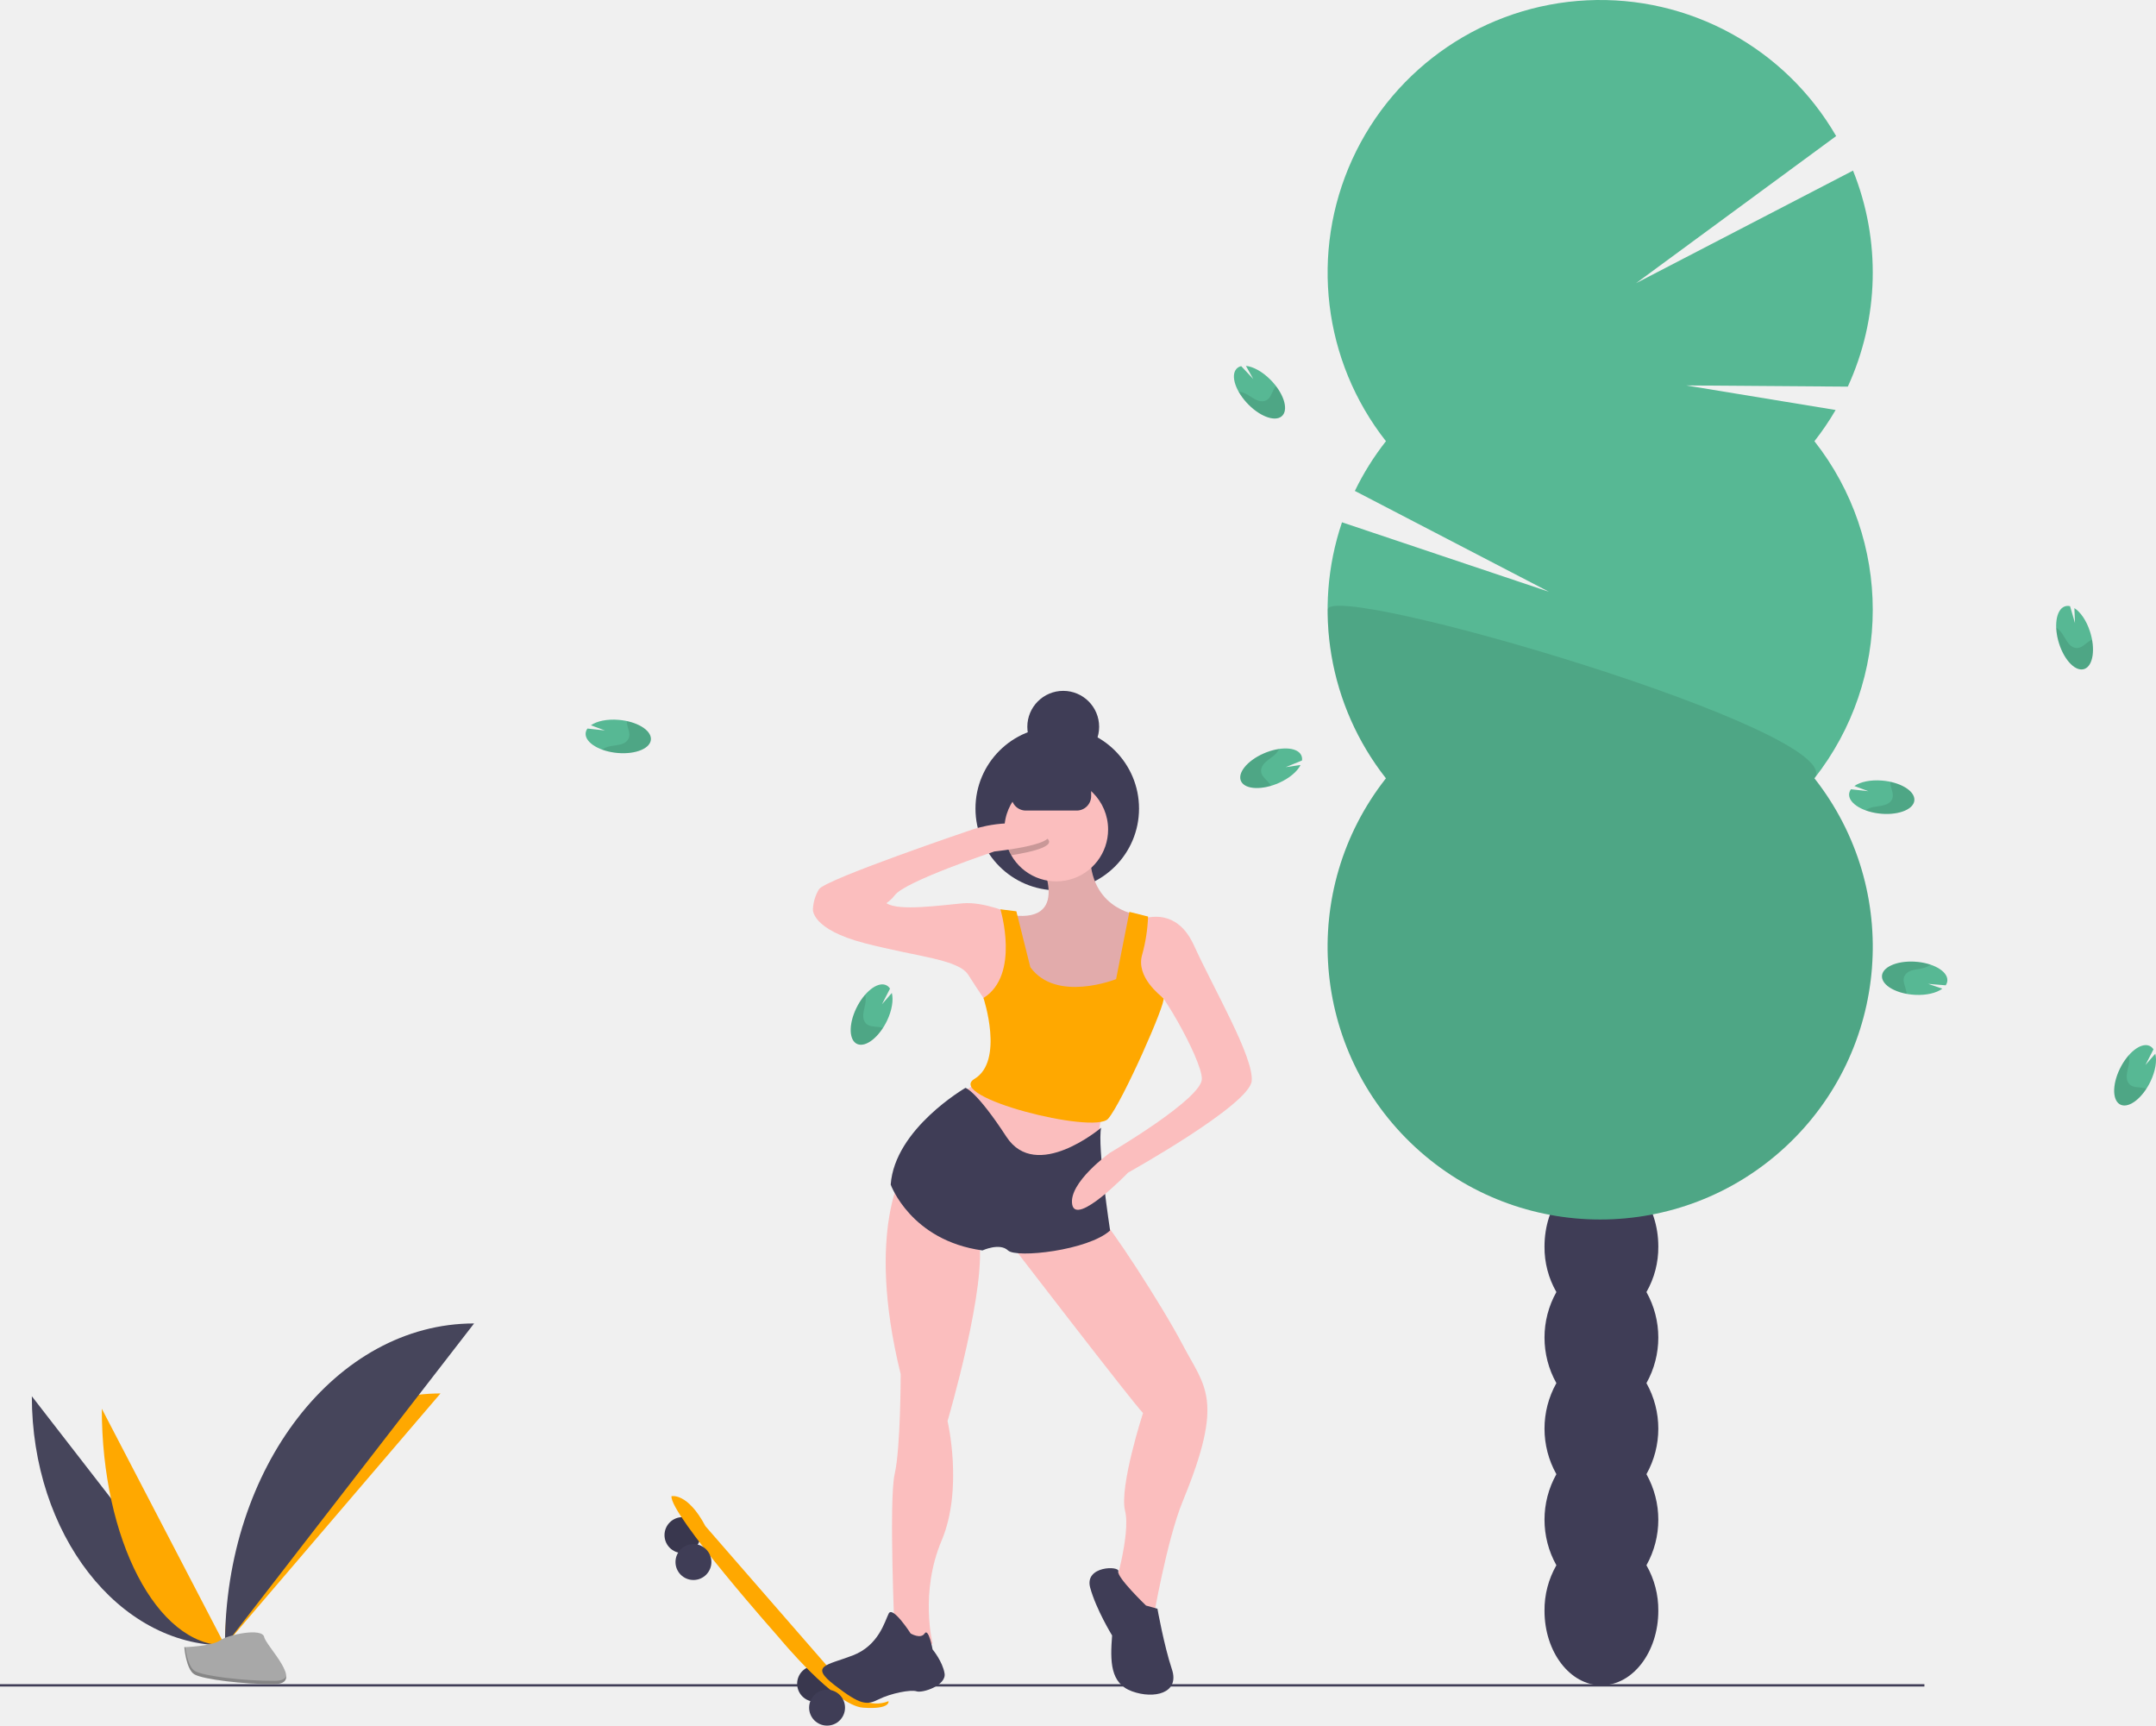
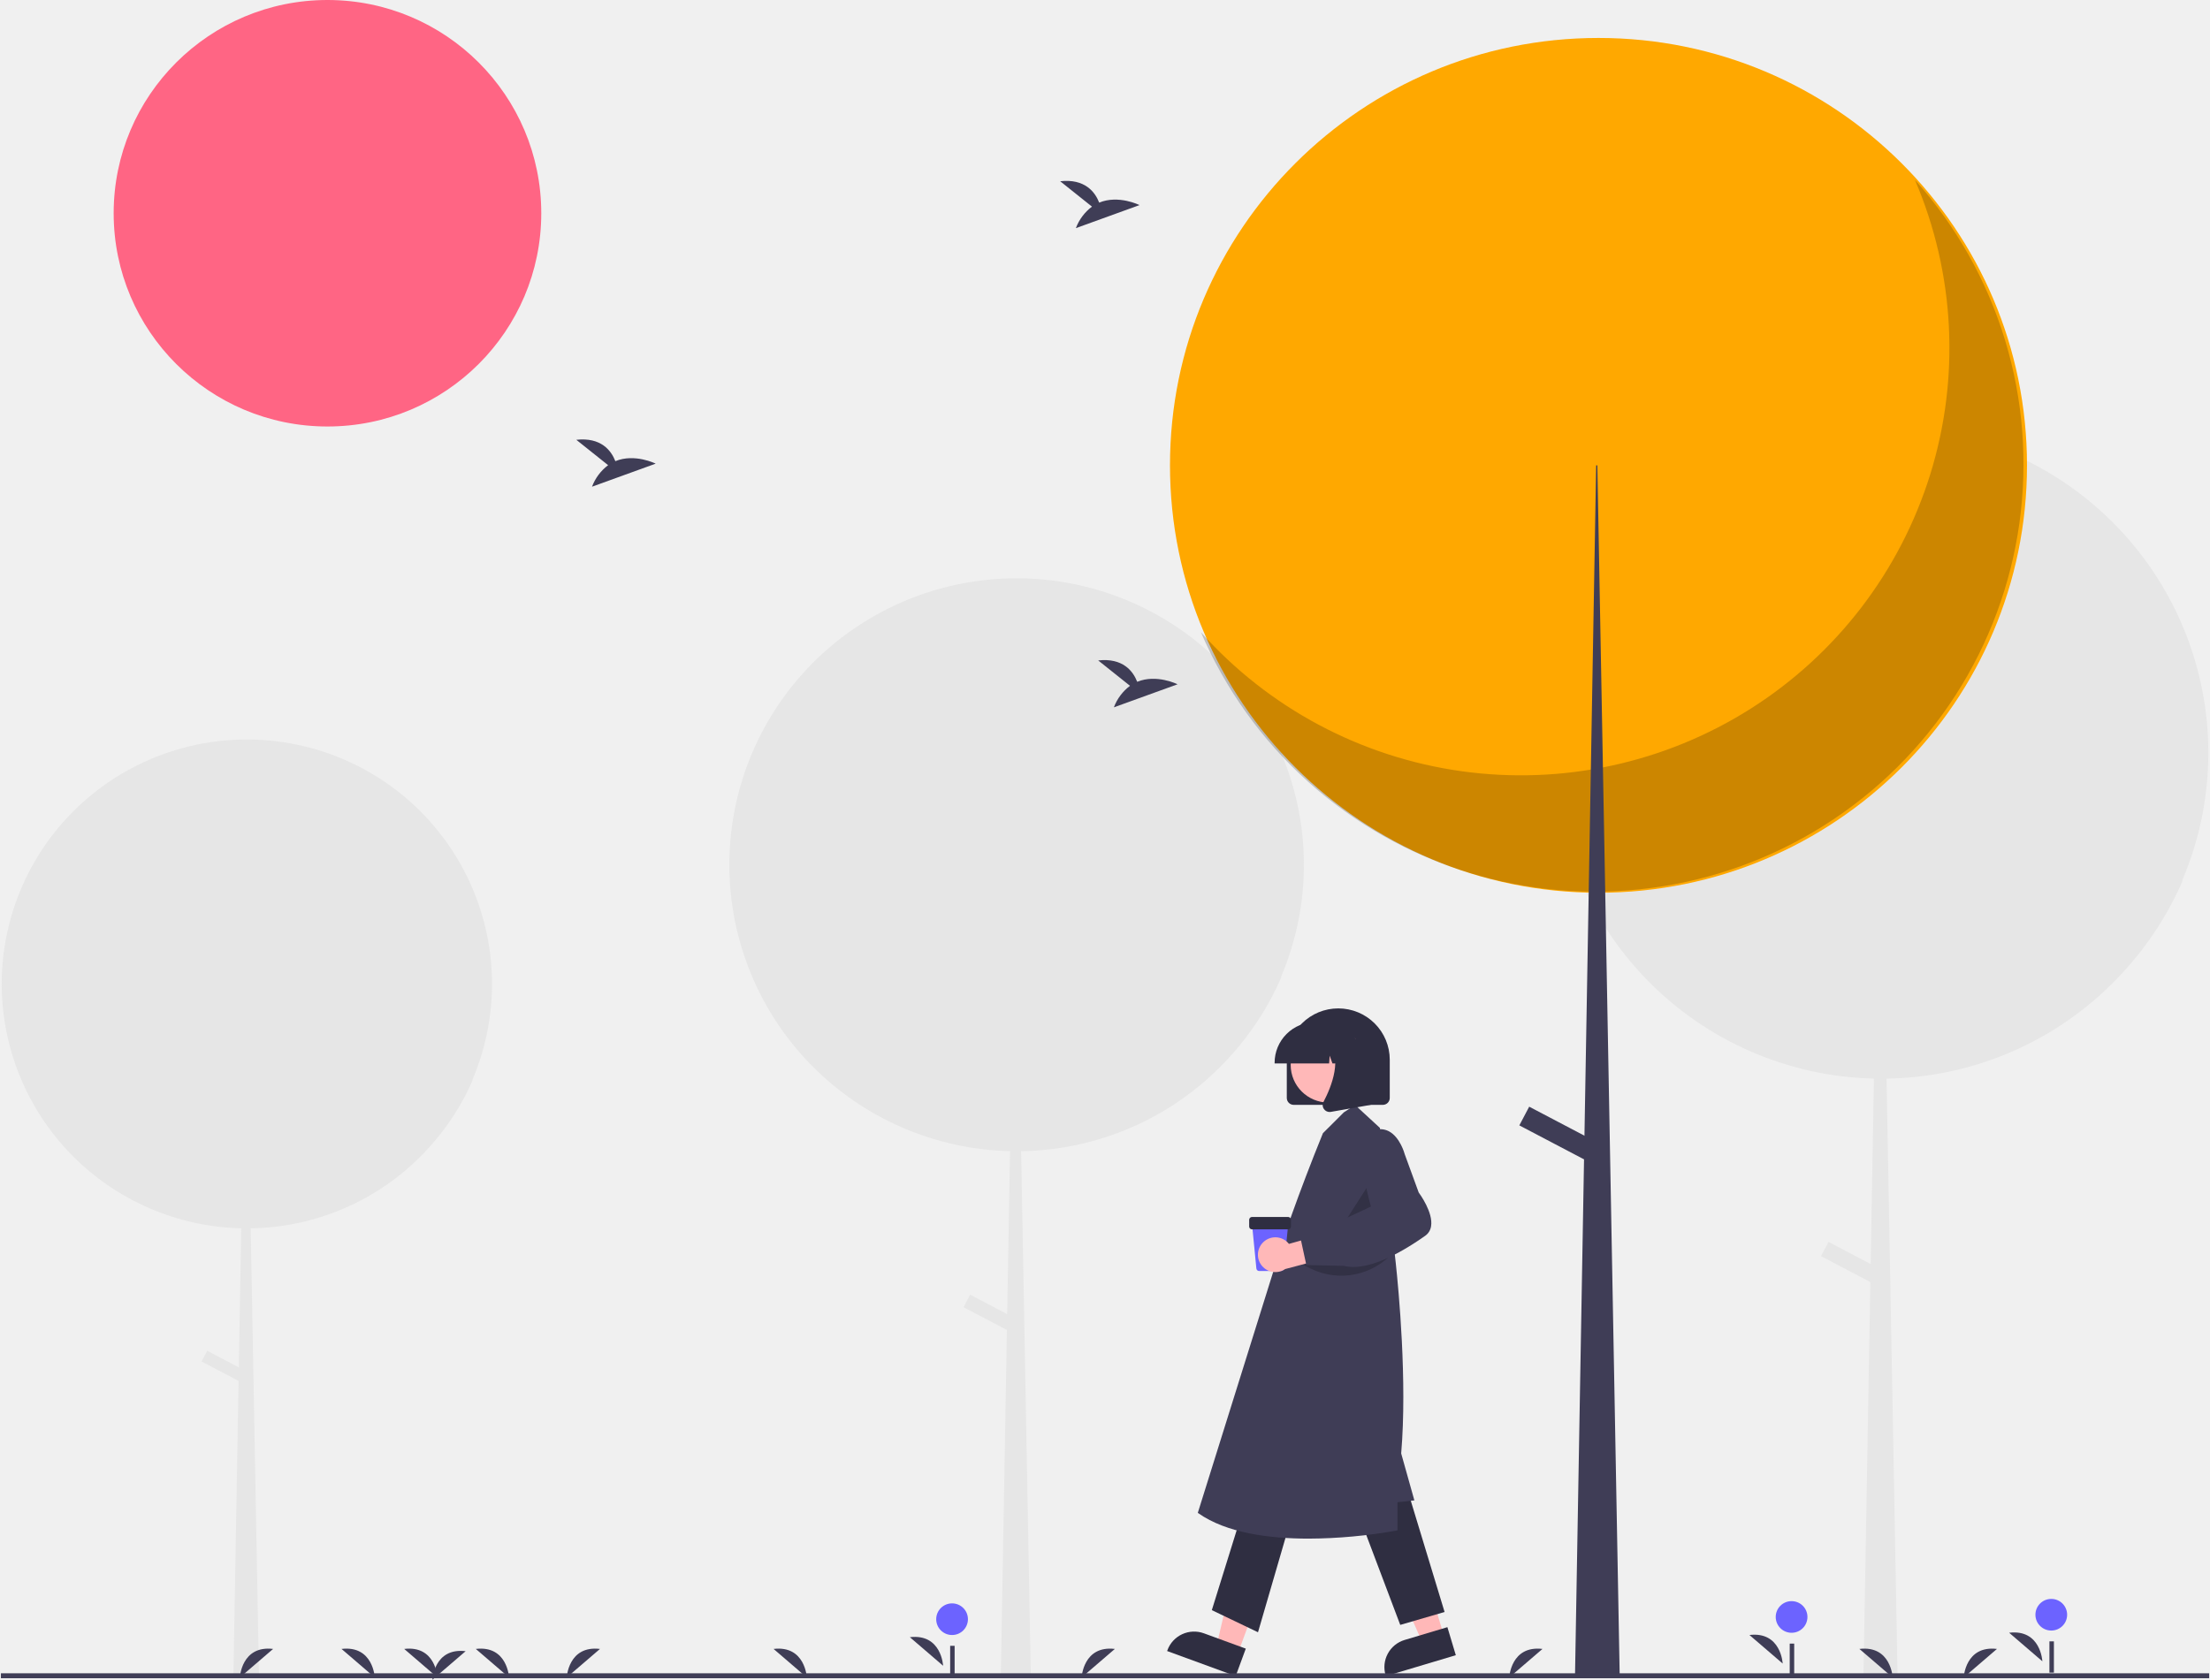
- <svg xmlns="http://www.w3.org/2000/svg" data-name="Layer 1" width="923.169" height="738.743" viewBox="0 0 923.169 738.743">
-   <circle cx="490.585" cy="418.371" r="11" fill="#fbbebe" />
-   <line y1="721.5" x2="824" y2="721.5" fill="none" stroke="#3f3d56" stroke-miterlimit="10" />
-   <circle cx="349.017" cy="720.808" r="7.686" fill="#3f3d56" />
-   <circle cx="349.017" cy="720.808" r="7.686" opacity="0.1" />
-   <circle cx="292.223" cy="657.181" r="7.686" fill="#3f3d56" />
-   <circle cx="292.223" cy="657.181" r="7.686" opacity="0.1" />
-   <path d="M425.941,721.156s6.832-1.708,14.519,12.811l63.199,72.594s7.357,5.547,15.208,2.347c0,0,1.019,3.632-10.938,2.778s-35.87-29.892-35.87-29.892S425.087,728.842,425.941,721.156Z" transform="translate(-138.4153 -80.62854)" fill="#ffa800" />
-   <circle cx="296.92" cy="668.711" r="7.686" fill="#3f3d56" />
-   <circle cx="354.141" cy="731.056" r="7.686" fill="#3f3d56" />
-   <path d="M569.764,611.249s53.805,70.032,58.075,74.302c0,0-10.249,31.6-7.686,41.848s-5.124,35.016-5.124,35.016l9.395,11.957h7.686s5.829-34.287,12.811-51.243c17.935-43.556,9.395-48.681,0-66.616S612.466,603.562,610.758,603.562,569.764,611.249,569.764,611.249Z" transform="translate(-138.4153 -80.62854)" fill="#fbbebe" />
-   <circle cx="452.7" cy="346.146" r="35.016" fill="#3f3d56" />
-   <path d="M583.001,446.845s15.373,29.038-11.103,25.621l1.708,36.724s17.935,10.249,18.789,10.249,27.33-8.54,27.33-8.54l5.978-6.832.854-31.6s-20.497-1.708-21.351-24.767S583.001,446.845,583.001,446.845Z" transform="translate(-138.4153 -80.62854)" fill="#fbbebe" />
-   <path d="M583.001,446.845s15.373,29.038-11.103,25.621l1.708,36.724s17.935,10.249,18.789,10.249,27.33-8.54,27.33-8.54l5.978-6.832.854-31.6s-20.497-1.708-21.351-24.767S583.001,446.845,583.001,446.845Z" transform="translate(-138.4153 -80.62854)" opacity="0.1" />
-   <path d="M561.65,540.79l-13.665,9.395,18.789,32.454,21.351-1.708,20.497-9.395s0-14.519,5.124-23.059S561.65,540.79,561.65,540.79Z" transform="translate(-138.4153 -80.62854)" fill="#fbbebe" />
-   <path d="M612.893,435.742a22.2,22.2,0,0,1-41.481,11.009,21.967,21.967,0,0,1-2.929-11.009v-.009a22.205,22.205,0,0,1,44.41.009Z" transform="translate(-138.4153 -80.62854)" fill="#fbbebe" />
-   <path d="M572,472s-12.058-5.512-21.452-4.658-27.33,3.416-32.454,0-31.6,2.562-31.6,2.562-.854,8.54,22.205,14.519,40.14,6.832,44.41,13.665,10.249,15.373,10.249,15.373L575.315,488.693Z" transform="translate(-138.4153 -80.62854)" fill="#fbbebe" />
-   <path d="M571.412,446.751a21.967,21.967,0,0,1-2.929-11.009v-.009c5.158-.307,11.043.154,16.227,2.571C593.557,442.438,580.397,445.341,571.412,446.751Z" transform="translate(-138.4153 -80.62854)" opacity="0.2" />
-   <path d="M501.867,475.028s15.373-5.124,19.643-11.103,42.702-18.789,42.702-18.789,33.308-3.416,20.497-9.395-29.892,0-29.892,0-63.199,21.351-65.762,25.621a18.358,18.358,0,0,0-2.562,8.54l5.978,2.562Z" transform="translate(-138.4153 -80.62854)" fill="#fbbebe" />
-   <path d="M525.78,580.93s-17.081,25.621-1.708,87.967c0,0,0,31.6-2.562,42.702s0,69.178,0,69.178l8.54,8.54,7.686-5.124s-5.551-21.778,3.843-43.983,2.562-51.243,2.562-51.243,17.508-59.356,13.238-78.999S525.78,580.93,525.78,580.93Z" transform="translate(-138.4153 -80.62854)" fill="#fbbebe" />
-   <path d="M528.342,779.923s-7.686-11.957-9.395-8.54-4.27,13.665-15.373,17.935-18.789,4.27-7.686,12.811,13.665,8.54,18.789,5.978,13.665-4.27,16.227-3.416,12.811-2.562,11.957-7.686-5.124-10.249-5.124-10.249-1.708-9.395-3.416-6.832S528.342,779.923,528.342,779.923Z" transform="translate(-138.4153 -80.62854)" fill="#3f3d56" />
-   <path d="M629.12,767.966s-12.616-12.143-11.859-14.612-14.616-2.469-12.054,6.925,9.395,20.497,9.395,20.497c-.854,11.103-.854,20.497,8.54,23.913s20.497.854,17.081-9.395-6.203-25.955-6.203-25.955Z" transform="translate(-138.4153 -80.62854)" fill="#3f3d56" />
-   <path d="M551.829,546.341S521.51,563.849,519.802,587.762c0,0,8.54,23.913,39.286,28.184,0,0,7.379-3.416,10.949,0s34.316,0,43.71-8.54c0,0-5.551-36.297-3.843-43.983,0,0-27.757,23.486-40.567,3.843S551.829,546.341,551.829,546.341Z" transform="translate(-138.4153 -80.62854)" fill="#3f3d56" />
-   <path d="M624.85,475.028s16.227-8.54,24.767,10.249,25.621,47.827,24.767,58.075S621.434,582.638,621.434,582.638s-22.205,23.059-23.913,13.665,16.227-22.205,16.227-22.205,39.286-23.059,39.286-31.6S633.39,499.795,629.12,499.795,624.85,475.028,624.85,475.028Z" transform="translate(-138.4153 -80.62854)" fill="#fbbebe" />
-   <path d="M573.607,470.758l-6.832-.854s8.552,28.11-7.254,37.968c0,0,8.962,26.939-3.849,34.626s51.243,23.913,57.221,17.081,25.147-50.216,23.676-51.584-11.719-9.054-9.157-18.448A70.635,70.635,0,0,0,630,473l-8-2-5.691,28.795s-25.621,10.249-36.724-5.124Z" transform="translate(-138.4153 -80.62854)" fill="#ffa800" />
-   <rect x="433.056" y="328.211" width="34.162" height="18.789" rx="6.189" fill="#3f3d56" />
-   <circle cx="455.262" cy="311.13" r="15.373" fill="#3f3d56" />
-   <path d="M843.397,633.758a38.451,38.451,0,0,0,5.086-19.493c0-17.616-10.909-31.897-24.366-31.897s-24.366,14.281-24.366,31.897a38.452,38.452,0,0,0,5.086,19.493,39.9,39.9,0,0,0,0,38.986,39.9,39.9,0,0,0,0,38.986,39.9,39.9,0,0,0,0,38.986,38.452,38.452,0,0,0-5.086,19.493c0,17.616,10.909,31.897,24.366,31.897s24.366-14.281,24.366-31.897a38.451,38.451,0,0,0-5.086-19.493,39.9,39.9,0,0,0,0-38.986,39.9,39.9,0,0,0,0-38.986,39.9,39.9,0,0,0,0-38.986Z" transform="translate(-138.4153 -80.62854)" fill="#3f3d56" />
-   <ellipse cx="685.701" cy="494.651" rx="24.366" ry="31.897" fill="#3f3d56" />
-   <ellipse cx="685.701" cy="455.666" rx="24.366" ry="31.897" fill="#3f3d56" />
-   <path d="M915.33,269.504a116.976,116.976,0,0,0,9.074-13.357L860.381,245.631l69.243.515a116.918,116.918,0,0,0,2.229-92.479l-92.898,48.191L924.629,138.882A116.722,116.722,0,1,0,731.858,269.504a116.78,116.78,0,0,0-13.311,21.285l83.107,43.177-88.616-29.741a116.783,116.783,0,0,0,18.819,109.602,116.713,116.713,0,1,0,183.472,0,116.729,116.729,0,0,0,0-144.323Z" transform="translate(-138.4153 -80.62854)" fill="#57b894" />
-   <path d="M706.881,341.665a116.212,116.212,0,0,0,24.977,72.162,116.713,116.713,0,1,0,183.472,0C930.974,393.968,706.881,328.566,706.881,341.665Z" transform="translate(-138.4153 -80.62854)" opacity="0.1" />
-   <path d="M152.046,678.362c0,58.96,36.989,106.67,82.699,106.67" transform="translate(-138.4153 -80.62854)" fill="#46455b" />
-   <path d="M234.745,785.032c0-59.623,41.277-107.869,92.288-107.869" transform="translate(-138.4153 -80.62854)" fill="#ffa800" />
-   <path d="M182.009,683.706c0,56.006,23.587,101.325,52.736,101.325" transform="translate(-138.4153 -80.62854)" fill="#ffa800" />
-   <path d="M234.745,785.032c0-76.185,47.71-137.832,106.67-137.832" transform="translate(-138.4153 -80.62854)" fill="#46455b" />
-   <path d="M217.347,785.784s11.728-.361,15.263-2.878,18.041-5.522,18.918-1.486,17.625,20.076,4.384,20.183-30.766-2.062-34.294-4.211S217.347,785.784,217.347,785.784Z" transform="translate(-138.4153 -80.62854)" fill="#a8a8a8" />
-   <path d="M256.148,800.198c-13.241.107-30.766-2.062-34.294-4.211-2.687-1.637-3.757-7.509-4.115-10.218-.248.011-.392.015-.392.015s.743,9.459,4.271,11.608,21.053,4.318,34.294,4.211c3.822-.031,5.142-1.391,5.07-3.405C260.451,799.415,258.993,800.175,256.148,800.198Z" transform="translate(-138.4153 -80.62854)" opacity="0.2" />
-   <path d="M682.387,243.168c-3.499-3.512-7.43-5.614-10.485-5.9l3.133,5.598-5.15-5.488a3.862,3.862,0,0,0-2.074,1.203c-2.583,2.954-.244,9.798,5.223,15.285s11.993,7.54,14.575,4.586S687.855,248.655,682.387,243.168Z" transform="translate(-138.4153 -80.62854)" fill="#57b894" />
-   <path d="M684.273,246.535c-.939,1.383-1.397,3.209-2.447,4.485s-2.893,1.952-5.385.835c-1.343-.602-2.732-1.657-4.097-2.409a9.231,9.231,0,0,0-3.585-1.183,25.978,25.978,0,0,0,4.277,5.603c5.467,5.487,11.993,7.54,14.575,4.586,2.167-2.48.867-7.698-2.838-12.556A6.301,6.301,0,0,0,684.273,246.535Z" transform="translate(-138.4153 -80.62854)" opacity="0.1" />
-   <path d="M686.031,415.799c4.532-2.009,7.903-4.926,9.264-7.676l-6.349.92,6.968-2.842a3.862,3.862,0,0,0-.38-2.368c-1.833-3.469-9.06-3.737-16.141-.598s-11.336,8.496-9.503,11.966S678.95,418.938,686.031,415.799Z" transform="translate(-138.4153 -80.62854)" fill="#57b894" />
-   <path d="M682.212,416.353c-.955-1.372-2.495-2.454-3.311-3.891s-.786-3.4,1.149-5.327c1.043-1.038,2.526-1.957,3.716-2.962a9.231,9.231,0,0,0,2.389-2.923,25.978,25.978,0,0,0-6.763,1.986c-7.081,3.139-11.336,8.496-9.503,11.966,1.539,2.912,6.877,3.567,12.739,1.847A6.301,6.301,0,0,0,682.212,416.353Z" transform="translate(-138.4153 -80.62854)" opacity="0.1" />
-   <path d="M403.224,388.789c-4.942-.393-9.295.566-11.802,2.335l6.021,2.216-7.481-.821a3.862,3.862,0,0,0-.794,2.263c-.041,3.924,6.185,7.602,13.907,8.216s14.014-2.069,14.056-5.993S410.946,389.403,403.224,388.789Z" transform="translate(-138.4153 -80.62854)" fill="#57b894" />
-   <path d="M406.846,390.122c.186,1.662,1.025,3.346,1.057,4.999s-.929,3.364-3.548,4.136c-1.411.416-3.153.517-4.679.834a9.231,9.231,0,0,0-3.493,1.432,25.978,25.978,0,0,0,6.893,1.476c7.722.614,14.014-2.069,14.056-5.993.035-3.293-4.346-6.413-10.32-7.694A6.3,6.3,0,0,0,406.846,390.122Z" transform="translate(-138.4153 -80.62854)" opacity="0.1" />
-   <path d="M518.238,517.579c2.137-4.473,2.801-8.881,2.048-11.855l-4.226,4.827,3.446-6.69a3.862,3.862,0,0,0-1.828-1.552c-3.649-1.444-9.313,3.051-12.653,10.041s-3.088,13.826.56,15.27S514.898,524.568,518.238,517.579Z" transform="translate(-138.4153 -80.62854)" fill="#57b894" />
-   <path d="M515.696,520.483c-1.618-.422-3.491-.242-5.046-.804s-2.808-2.072-2.591-4.795c.117-1.467.647-3.129.898-4.667a9.231,9.231,0,0,0-.086-3.774,25.978,25.978,0,0,0-3.847,5.907c-3.339,6.989-3.088,13.826.56,15.27,3.062,1.212,7.544-1.761,10.88-6.879A6.298,6.298,0,0,0,515.696,520.483Z" transform="translate(-138.4153 -80.62854)" opacity="0.1" />
-   <path d="M944.224,414.789c-4.942-.393-9.295.566-11.802,2.335l6.021,2.216-7.481-.821a3.862,3.862,0,0,0-.794,2.263c-.041,3.924,6.185,7.602,13.907,8.216s14.014-2.069,14.056-5.993S951.946,415.403,944.224,414.789Z" transform="translate(-138.4153 -80.62854)" fill="#57b894" />
-   <path d="M947.846,416.122c.186,1.662,1.025,3.346,1.057,4.999s-.929,3.364-3.548,4.136c-1.411.416-3.153.517-4.679.834a9.231,9.231,0,0,0-3.493,1.432,25.978,25.978,0,0,0,6.893,1.476c7.722.614,14.014-2.069,14.056-5.993.035-3.293-4.346-6.413-10.32-7.694A6.3,6.3,0,0,0,947.846,416.122Z" transform="translate(-138.4153 -80.62854)" opacity="0.1" />
-   <path d="M1059.238,543.579c2.137-4.473,2.801-8.881,2.048-11.855l-4.226,4.827,3.446-6.69a3.862,3.862,0,0,0-1.828-1.552c-3.649-1.444-9.313,3.051-12.653,10.041s-3.088,13.826.56,15.27S1055.898,550.568,1059.238,543.579Z" transform="translate(-138.4153 -80.62854)" fill="#57b894" />
-   <path d="M1056.696,546.483c-1.618-.422-3.491-.242-5.046-.804s-2.808-2.072-2.591-4.795c.117-1.467.647-3.129.898-4.667a9.231,9.231,0,0,0-.086-3.774,25.978,25.978,0,0,0-3.847,5.907c-3.339,6.989-3.088,13.826.56,15.27,3.062,1.212,7.544-1.761,10.88-6.879A6.298,6.298,0,0,0,1056.696,546.483Z" transform="translate(-138.4153 -80.62854)" opacity="0.1" />
-   <path d="M1033.314,350.969c-1.529-4.716-4.081-8.37-6.675-10.009l.258,6.41-2.105-7.225a3.862,3.862,0,0,0-2.394.133c-3.641,1.464-4.655,8.624-2.267,15.993s7.276,12.155,10.917,10.691S1035.703,358.338,1033.314,350.969Z" transform="translate(-138.4153 -80.62854)" fill="#57b894" />
-   <path d="M1033.47,354.826c-1.464.808-2.699,2.228-4.213,2.89s-3.463.43-5.179-1.695c-.924-1.144-1.685-2.715-2.561-4.003a9.231,9.231,0,0,0-2.66-2.679,25.978,25.978,0,0,0,1.275,6.933c2.389,7.368,7.276,12.155,10.917,10.691,3.056-1.229,4.26-6.47,3.157-12.479A6.3,6.3,0,0,0,1033.47,354.826Z" transform="translate(-138.4153 -80.62854)" opacity="0.1" />
-   <path d="M958.366,506.525c4.95.262,9.277-.812,11.736-2.647l-6.077-2.056,7.5.622a3.862,3.862,0,0,0,.733-2.283c-.063-3.923-6.384-7.436-14.119-7.845s-13.955,2.44-13.892,6.363S950.631,506.116,958.366,506.525Z" transform="translate(-138.4153 -80.62854)" fill="#57b894" />
-   <path d="M954.71,505.29c-.23-1.656-1.113-3.318-1.189-4.969s.839-3.387,3.438-4.229c1.4-.453,3.139-.601,4.655-.957a9.231,9.231,0,0,0,3.454-1.524,25.977,25.977,0,0,0-6.93-1.293c-7.735-.409-13.955,2.44-13.892,6.363.053,3.293,4.515,6.295,10.52,7.418A6.3,6.3,0,0,0,954.71,505.29Z" transform="translate(-138.4153 -80.62854)" opacity="0.1" />
+ <svg xmlns="http://www.w3.org/2000/svg" width="146" height="111" viewBox="0 0 146 111" fill="none">
+   <g clip-path="url(#clip0_1144_2245)">
+     <path d="M95.394 108.104L93.961 108.532L91.623 103.22L93.739 102.588L95.394 108.104Z" fill="#FFB8B8" />
+     <path d="M95.62 107.527L92.797 108.371C92.32 108.513 91.919 108.839 91.683 109.277C91.446 109.714 91.394 110.227 91.537 110.703L91.554 110.761L96.176 109.38L95.62 107.527Z" fill="#2F2E41" />
+     <path d="M81.775 109.272L80.37 108.758L81.688 103.107L83.762 103.866L81.775 109.272Z" fill="#FFB8B8" />
+     <path d="M82.301 108.945L79.534 107.933C79.067 107.762 78.55 107.783 78.098 107.992C77.646 108.201 77.296 108.58 77.125 109.047L77.104 109.104L81.633 110.761L82.301 108.945Z" fill="#2F2E41" />
+     <path d="M92.993 98.488L95.434 106.525L92.505 107.377L89.698 99.949L92.993 98.488Z" fill="#2F2E41" />
+     <path d="M85.305 100.314L83.108 107.863L80.057 106.402L82.254 99.34L85.305 100.314Z" fill="#2F2E41" />
+     <path d="M86.448 101.676C88.402 101.667 90.351 101.487 92.273 101.14L92.322 101.13V99.272L93.438 99.149L92.567 96.046C92.973 91.267 92.396 85.214 92.209 83.472C92.167 83.063 92.138 82.834 92.138 82.834L91.16 74.532L89.522 73.023L88.778 73.507L87.397 74.884C85.793 78.823 84.52 82.532 84.512 82.77L79.131 99.973L79.167 99.998C81.036 101.314 83.884 101.676 86.448 101.676Z" fill="#3F3D56" />
+     <path opacity="0.2" d="M90.464 78.215L90.84 80.558L88.293 81.606L90.464 78.215Z" fill="black" />
+     <path d="M85.467 73.012H91.356C91.477 73.011 91.593 72.963 91.678 72.878C91.764 72.793 91.812 72.677 91.812 72.556V70.023C91.811 69.125 91.452 68.263 90.814 67.628C90.176 66.993 89.312 66.637 88.411 66.637C87.51 66.637 86.646 66.993 86.009 67.628C85.371 68.263 85.012 69.125 85.01 70.023V72.556C85.01 72.677 85.058 72.793 85.144 72.878C85.23 72.963 85.346 73.011 85.467 73.012Z" fill="#2F2E41" />
+     <path d="M87.76 72.859C86.383 72.859 85.267 71.745 85.267 70.371C85.267 68.997 86.383 67.883 87.76 67.883C89.138 67.883 90.254 68.997 90.254 70.371C90.254 71.745 89.138 72.859 87.76 72.859Z" fill="#FFB8B8" />
+     <path d="M84.205 70.276H87.806L87.843 69.76L88.027 70.276H88.582L88.655 69.254L89.021 70.276H90.094V70.225C90.093 69.514 89.809 68.831 89.305 68.328C88.8 67.825 88.117 67.542 87.403 67.541H86.896C86.182 67.542 85.498 67.825 84.994 68.328C84.49 68.831 84.206 69.514 84.205 70.225V70.276Z" fill="#2F2E41" />
+     <path d="M87.837 73.483C87.864 73.483 87.891 73.481 87.918 73.476L90.555 73.012V68.664H87.652L87.724 68.748C88.724 69.911 87.971 71.797 87.433 72.818C87.393 72.893 87.375 72.977 87.382 73.062C87.388 73.146 87.418 73.227 87.469 73.295C87.511 73.353 87.566 73.4 87.63 73.433C87.694 73.466 87.765 73.483 87.837 73.483Z" fill="#2F2E41" />
+     <path d="M83.185 83.992H84.63C84.677 83.992 84.722 83.975 84.756 83.944C84.79 83.912 84.812 83.87 84.816 83.824L85.106 80.865H82.71L83 83.824C83.004 83.87 83.025 83.912 83.06 83.944C83.094 83.975 83.139 83.992 83.185 83.992Z" fill="#6C63FF" />
+     <path d="M82.711 81.239H85.099C85.148 81.239 85.195 81.219 85.231 81.184C85.265 81.149 85.285 81.102 85.285 81.053V80.606C85.285 80.557 85.265 80.509 85.231 80.475C85.195 80.44 85.148 80.42 85.099 80.42H82.711C82.662 80.42 82.614 80.44 82.579 80.475C82.544 80.509 82.525 80.557 82.525 80.606V81.053C82.525 81.102 82.544 81.149 82.579 81.184C82.614 81.219 82.662 81.239 82.711 81.239Z" fill="#2F2E41" />
+     <path opacity="0.2" d="M92.078 82.719C91.414 83.486 90.514 84.01 89.519 84.211C88.524 84.412 87.49 84.277 86.58 83.828L86.037 83.56L92.078 82.719Z" fill="black" />
+     <path d="M83.398 82.147C83.509 82.022 83.647 81.923 83.8 81.857C83.954 81.791 84.12 81.759 84.288 81.764C84.455 81.769 84.619 81.811 84.768 81.886C84.918 81.961 85.049 82.068 85.152 82.199L87.67 81.494L88.473 82.916L84.903 83.862C84.671 84.021 84.388 84.089 84.109 84.054C83.829 84.019 83.572 83.883 83.387 83.671C83.201 83.46 83.1 83.188 83.102 82.907C83.104 82.626 83.21 82.355 83.398 82.147Z" fill="#FFB8B8" />
+     <path d="M89.407 83.724C90.604 83.724 92.224 83.024 94.147 81.668C94.254 81.594 94.344 81.498 94.413 81.388C94.481 81.277 94.525 81.153 94.543 81.024C94.685 80.128 93.808 78.916 93.723 78.8L92.801 76.275C92.791 76.234 92.494 75.142 91.748 74.754C91.591 74.673 91.419 74.628 91.243 74.62C91.067 74.613 90.891 74.643 90.728 74.71C89.308 75.226 90.416 79.209 90.569 79.731L88.687 80.615L87.493 81.374L85.857 81.545L86.301 83.596L88.786 83.652C88.989 83.701 89.198 83.726 89.407 83.724Z" fill="#3F3D56" />
+     <path d="M0.113 65.017C0.115 62.62 0.65 60.254 1.681 58.089C2.713 55.925 4.213 54.016 6.075 52.502C7.937 50.987 10.113 49.905 12.446 49.334C14.778 48.762 17.209 48.715 19.563 49.197C21.916 49.678 24.132 50.676 26.051 52.118C27.97 53.559 29.543 55.409 30.657 57.532C31.771 59.655 32.398 61.999 32.492 64.394C32.585 66.789 32.144 69.174 31.2 71.378C31.216 71.36 31.232 71.343 31.248 71.326C30.528 72.998 29.531 74.538 28.298 75.879C28.294 75.883 28.291 75.887 28.287 75.891C28.187 75.999 28.087 76.107 27.985 76.213C26.505 77.753 24.733 78.984 22.772 79.835C20.811 80.687 18.701 81.141 16.562 81.171L17.11 110.827H15.419L15.761 91.254L13.315 89.969L13.688 89.262L15.777 90.359L15.937 81.17C11.708 81.073 7.684 79.329 4.726 76.31C1.769 73.291 0.114 69.238 0.113 65.017Z" fill="#E6E6E6" />
+     <path d="M48.182 57.141C48.183 54.332 48.811 51.559 50.02 49.022C51.228 46.486 52.987 44.249 55.169 42.474C57.35 40.7 59.901 39.431 62.634 38.761C65.368 38.092 68.217 38.037 70.975 38.601C73.732 39.165 76.329 40.334 78.578 42.024C80.827 43.714 82.671 45.881 83.976 48.369C85.282 50.858 86.016 53.604 86.126 56.411C86.236 59.217 85.719 62.013 84.612 64.595C84.631 64.575 84.65 64.555 84.668 64.534C83.825 66.494 82.657 68.299 81.212 69.871C81.207 69.876 81.203 69.88 81.199 69.885C81.082 70.012 80.965 70.138 80.845 70.261C79.111 72.066 77.034 73.509 74.736 74.507C72.438 75.504 69.964 76.037 67.459 76.073L68.1 110.827H66.118L66.519 87.888L63.653 86.383L64.091 85.555L66.538 86.84L66.726 76.071C61.769 75.957 57.053 73.913 53.588 70.376C50.122 66.838 48.182 62.087 48.182 57.141Z" fill="#E6E6E6" />
+     <path d="M102.694 49.732C102.696 46.536 103.41 43.381 104.785 40.494C106.161 37.607 108.162 35.062 110.645 33.042C113.128 31.023 116.03 29.58 119.141 28.817C122.252 28.055 125.494 27.993 128.632 28.635C131.77 29.277 134.726 30.608 137.285 32.53C139.844 34.453 141.942 36.919 143.428 39.751C144.913 42.582 145.749 45.708 145.874 48.902C145.999 52.096 145.411 55.277 144.151 58.216C144.172 58.192 144.194 58.169 144.215 58.146C143.256 60.377 141.926 62.43 140.282 64.219C140.277 64.225 140.272 64.23 140.267 64.235C140.134 64.379 140.001 64.523 139.864 64.663C137.89 66.717 135.527 68.36 132.912 69.495C130.297 70.63 127.482 71.236 124.631 71.277L125.361 110.826H123.106L123.562 84.723L120.301 83.01L120.798 82.067L123.583 83.53L123.797 71.275C118.156 71.146 112.79 68.819 108.846 64.793C104.903 60.768 102.694 55.362 102.694 49.732Z" fill="#E6E6E6" />
+     <path d="M21.633 28.184C13.832 28.184 7.509 21.875 7.509 14.092C7.509 6.309 13.832 0 21.633 0C29.434 0 35.758 6.309 35.758 14.092C35.758 21.875 29.434 28.184 21.633 28.184Z" fill="#FF6584" />
+     <path d="M105.602 58.995C89.968 58.995 77.293 46.349 77.293 30.751C77.293 15.153 89.968 2.508 105.602 2.508C121.236 2.508 133.91 15.153 133.91 30.751C133.91 46.349 121.236 58.995 105.602 58.995Z" fill="#FFA800" />
+     <path opacity="0.2" d="M126.507 11.887C129.147 18.049 129.505 24.948 127.517 31.349C125.529 37.751 121.324 43.239 115.654 46.832C109.984 50.426 103.217 51.89 96.564 50.965C89.911 50.039 83.805 46.783 79.337 41.779C80.95 45.544 83.364 48.914 86.412 51.656C89.46 54.397 93.069 56.445 96.989 57.657C100.909 58.869 105.047 59.216 109.114 58.674C113.182 58.133 117.084 56.715 120.548 54.52C124.012 52.324 126.957 49.404 129.177 45.961C131.398 42.517 132.842 38.633 133.408 34.578C133.975 30.523 133.652 26.393 132.46 22.475C131.268 18.557 129.237 14.944 126.507 11.887Z" fill="black" />
+     <path d="M105.526 30.752H105.448L104.049 110.827H107.004L105.526 30.752Z" fill="#3F3D56" />
+     <path d="M101.024 73.132L105.703 75.59L105.051 76.826L100.372 74.368L101.024 73.132Z" fill="#3F3D56" />
+     <path d="M62.305 110.077C62.305 110.077 62.203 107.942 60.109 108.19L62.305 110.077Z" fill="#3F3D56" />
+     <path d="M62.897 108.046C62.319 108.046 61.849 107.578 61.849 107.001C61.849 106.423 62.319 105.955 62.897 105.955C63.476 105.955 63.945 106.423 63.945 107.001C63.945 107.578 63.476 108.046 62.897 108.046Z" fill="#6C63FF" />
+     <path d="M62.771 108.76H63.066V110.826H62.771V108.76Z" fill="#3F3D56" />
+     <path d="M134.926 109.782C134.926 109.782 134.824 107.647 132.73 107.895L134.926 109.782Z" fill="#3F3D56" />
+     <path d="M135.515 107.751C134.936 107.751 134.467 107.283 134.467 106.706C134.467 106.128 134.936 105.66 135.515 105.66C136.093 105.66 136.562 106.128 136.562 106.706C136.562 107.283 136.093 107.751 135.515 107.751Z" fill="#6C63FF" />
+     <path d="M135.392 108.465H135.688V110.531H135.392V108.465Z" fill="#3F3D56" />
+     <path d="M117.77 109.931C117.77 109.931 117.667 107.795 115.574 108.044L117.77 109.931Z" fill="#3F3D56" />
+     <path d="M118.358 107.898C117.78 107.898 117.31 107.43 117.31 106.852C117.31 106.275 117.78 105.807 118.358 105.807C118.937 105.807 119.406 106.275 119.406 106.852C119.406 107.43 118.937 107.898 118.358 107.898Z" fill="#6C63FF" />
+     <path d="M118.235 108.613H118.531V110.679H118.235V108.613Z" fill="#3F3D56" />
+     <path d="M72.14 13.654L70.038 11.977C71.671 11.797 72.342 12.685 72.617 13.389C73.892 12.86 75.281 13.553 75.281 13.553L71.076 15.076C71.288 14.511 71.657 14.017 72.14 13.654Z" fill="#3F3D56" />
+     <path d="M40.175 30.74L38.073 29.063C39.706 28.883 40.377 29.771 40.652 30.475C41.928 29.946 43.316 30.639 43.316 30.639L39.111 32.162C39.323 31.597 39.692 31.103 40.175 30.74Z" fill="#3F3D56" />
+     <path d="M74.652 45.32L72.55 43.643C74.183 43.463 74.854 44.351 75.128 45.055C76.404 44.526 77.793 45.219 77.793 45.219L73.587 46.742C73.799 46.177 74.169 45.683 74.652 45.32Z" fill="#3F3D56" />
+     <path d="M33.629 110.852C33.629 110.852 33.527 108.717 31.433 108.965L33.629 110.852Z" fill="#3F3D56" />
+     <path d="M53.301 110.852C53.301 110.852 53.199 108.717 51.105 108.965L53.301 110.852Z" fill="#3F3D56" />
+     <path d="M125.035 110.852C125.035 110.852 124.933 108.717 122.839 108.965L125.035 110.852Z" fill="#3F3D56" />
+     <path d="M24.758 110.852C24.758 110.852 24.656 108.717 22.562 108.965L24.758 110.852Z" fill="#3F3D56" />
+     <path d="M28.898 110.852C28.898 110.852 28.796 108.717 26.703 108.965L28.898 110.852Z" fill="#3F3D56" />
+     <path d="M37.441 110.852C37.441 110.852 37.543 108.717 39.637 108.965L37.441 110.852Z" fill="#3F3D56" />
+     <path d="M71.456 110.852C71.456 110.852 71.559 108.717 73.652 108.965L71.456 110.852Z" fill="#3F3D56" />
+     <path d="M99.706 110.852C99.706 110.852 99.809 108.717 101.902 108.965L99.706 110.852Z" fill="#3F3D56" />
+     <path d="M129.73 110.852C129.73 110.852 129.832 108.717 131.926 108.965L129.73 110.852Z" fill="#3F3D56" />
+     <path d="M15.847 110.852C15.847 110.852 15.949 108.717 18.043 108.965L15.847 110.852Z" fill="#3F3D56" />
+     <path d="M28.566 111.001C28.566 111.001 28.668 108.866 30.762 109.114L28.566 111.001Z" fill="#3F3D56" />
+     <path d="M0.06 110.574H145.945V110.902H0.06V110.574Z" fill="#3F3D56" />
+   </g>
+   <defs>
+     <clipPath id="clip0_1144_2245">
+       <rect width="145.886" height="111" fill="white" transform="matrix(-1 0 0 1 145.945 0)" />
+     </clipPath>
+   </defs>
</svg>
